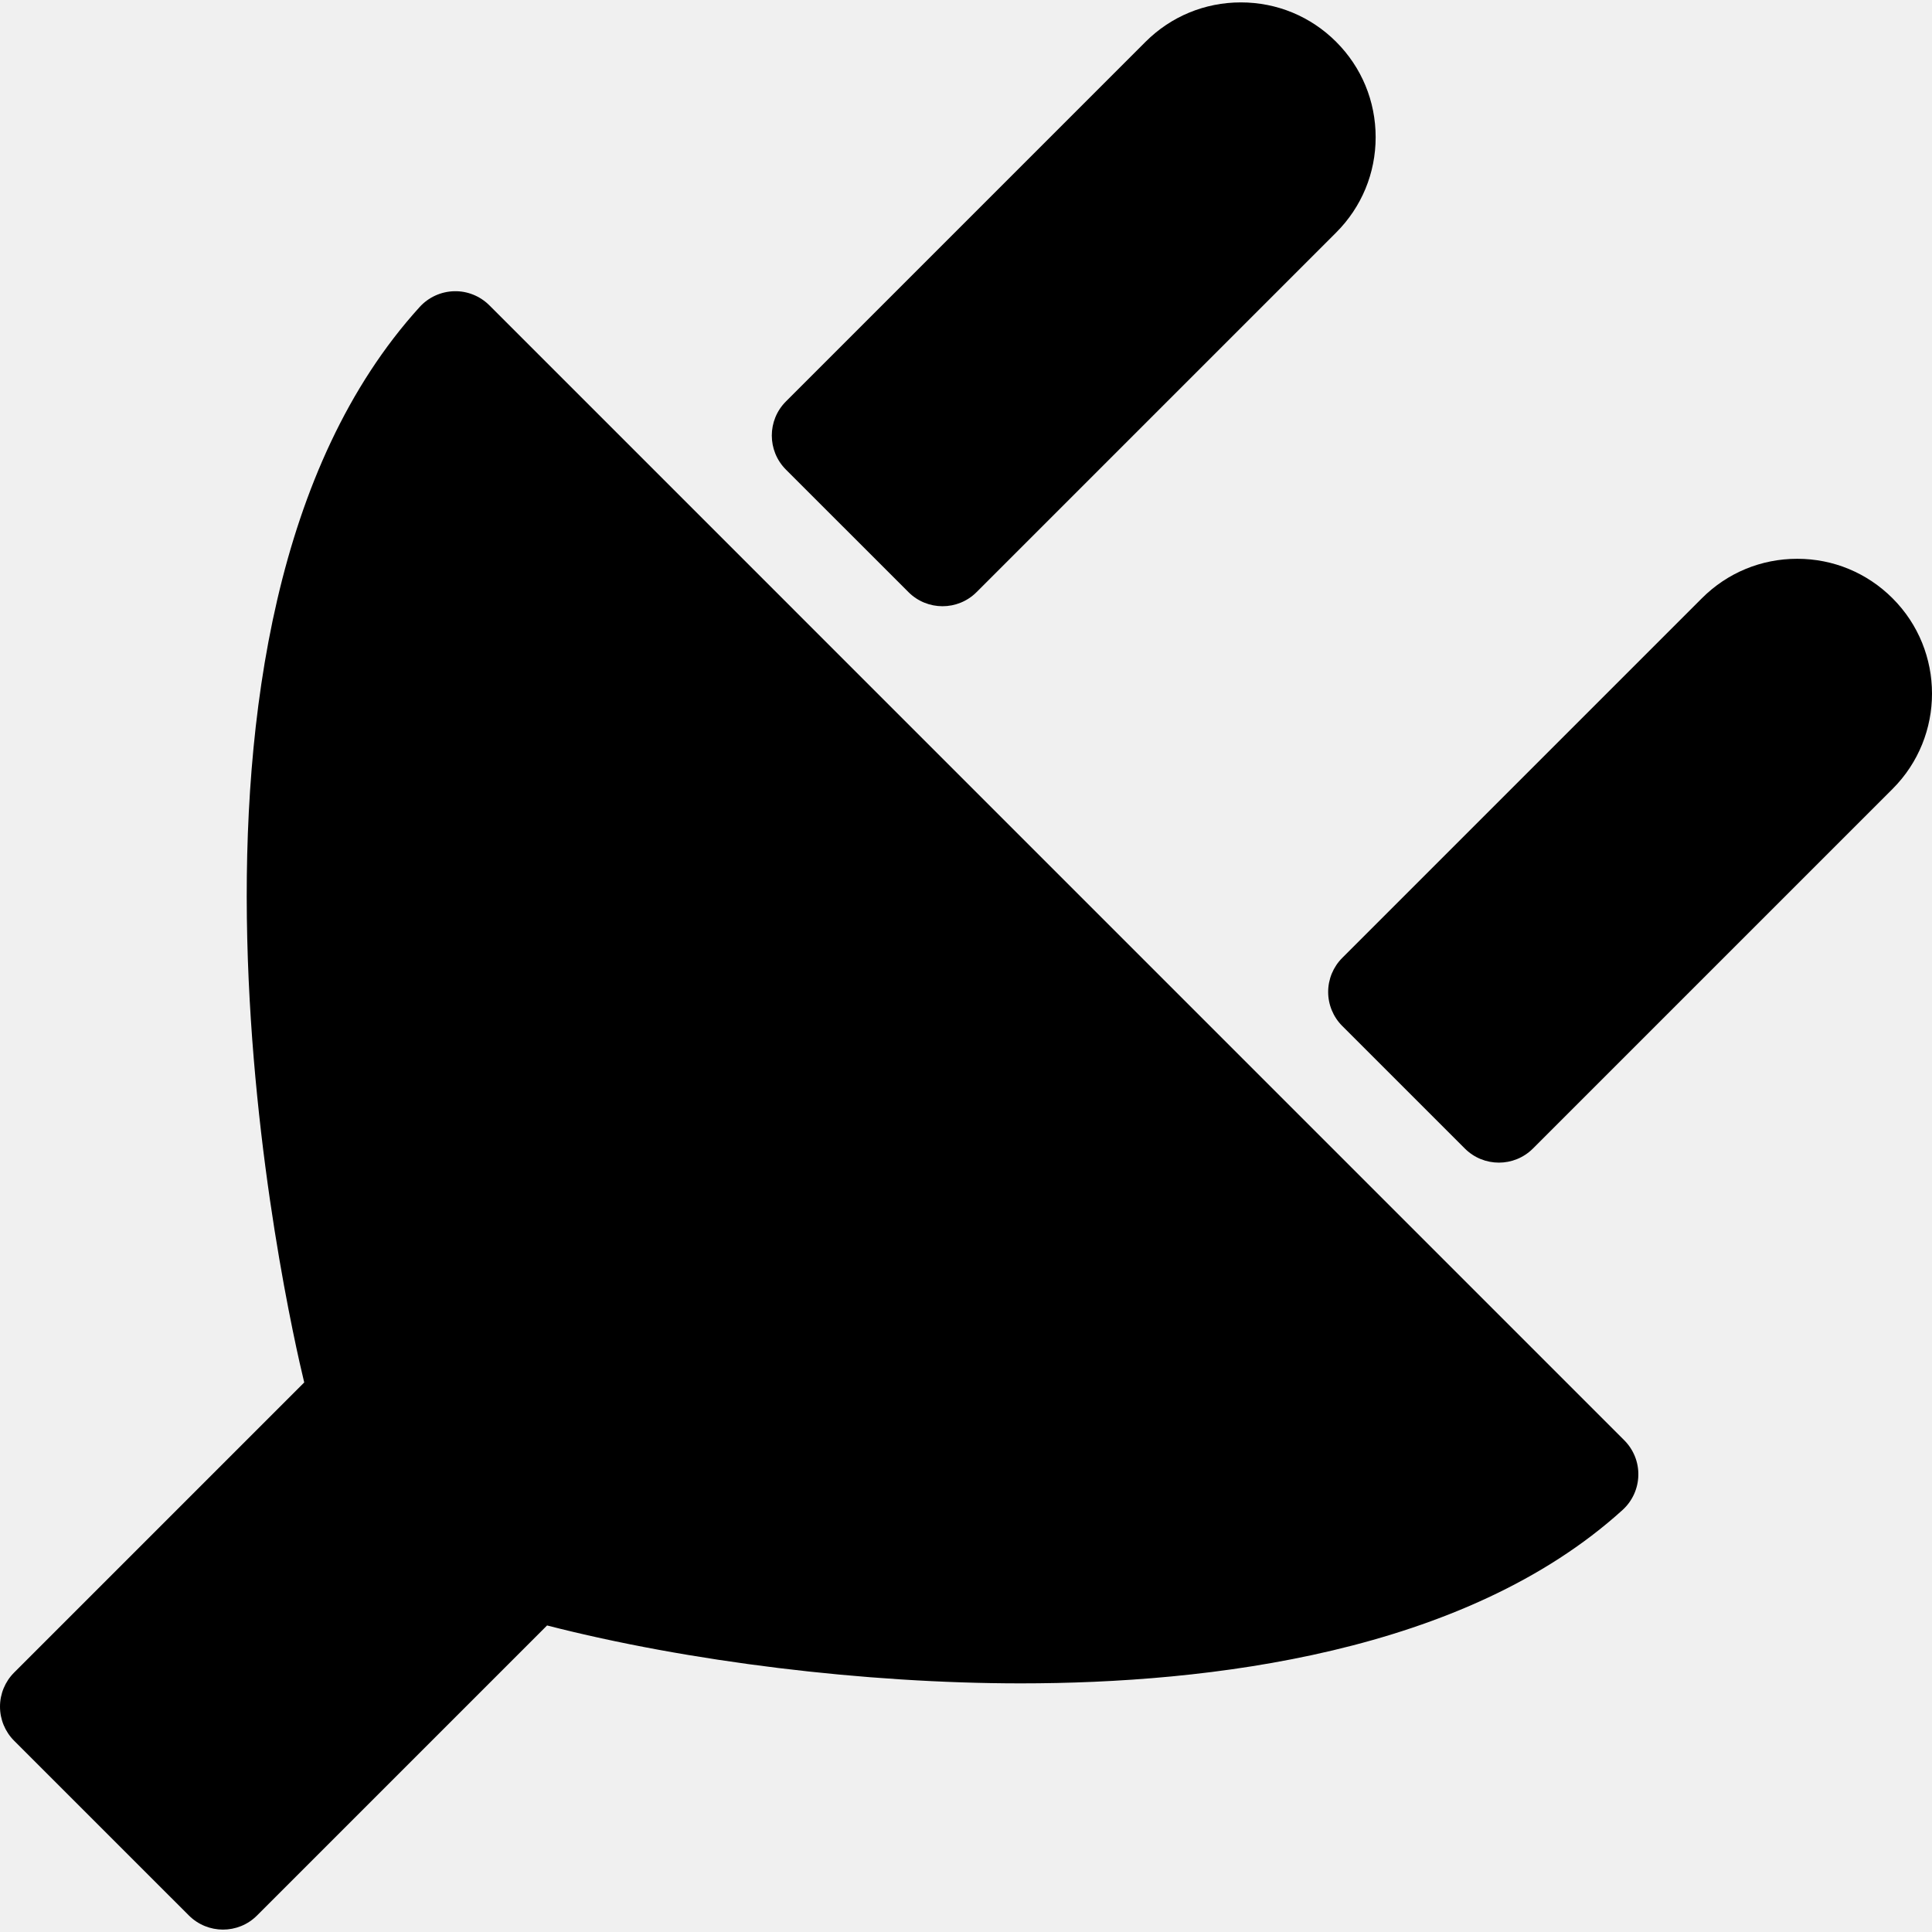
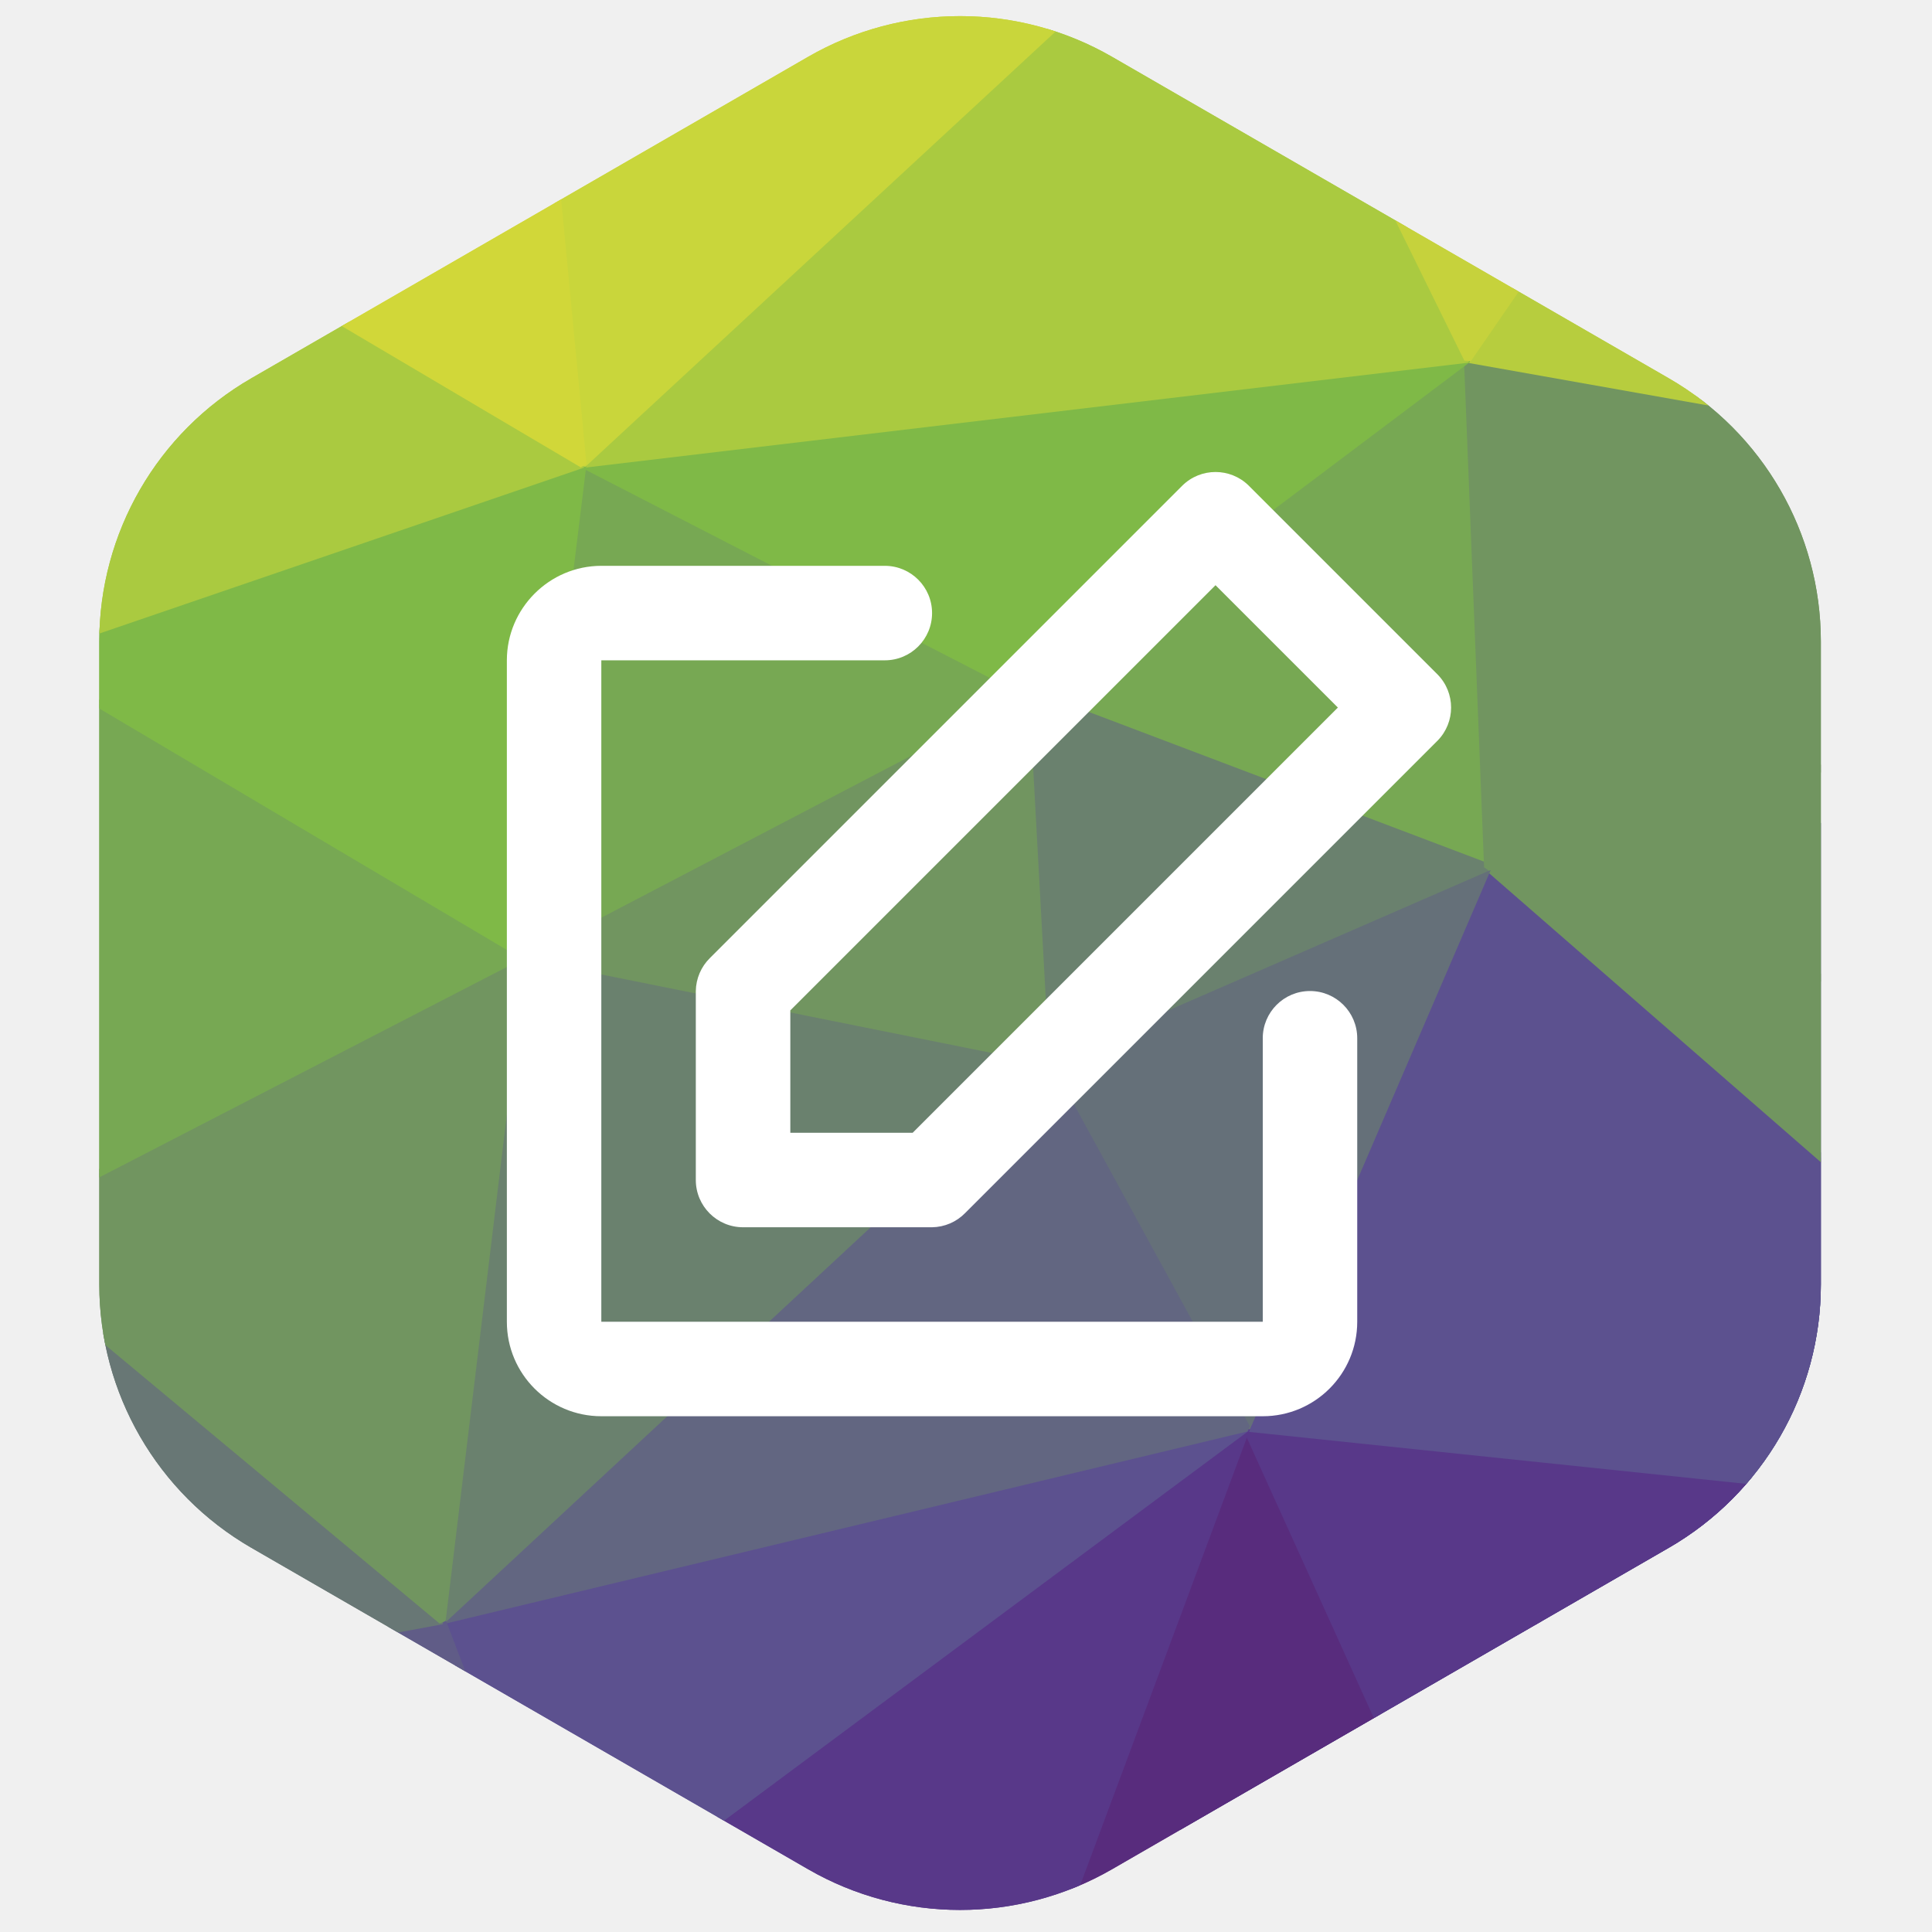
- <svg xmlns="http://www.w3.org/2000/svg" version="1.1" id="Capa_1" x="0px" y="0px" width="99.012px" height="99.012px" viewBox="0 0 99.012 99.012" style="enable-background:new 0 0 99.012 99.012;" xml:space="preserve">
-   <g>
-     <g>
-       <path d="M25.08,15.648c-0.478-0.478-1.135-0.742-1.805-0.723c-0.675,0.017-1.314,0.309-1.768,0.808    c-14.829,16.325-6.762,51.623-5.916,55.115L0.723,85.717C0.26,86.18,0,86.808,0,87.463c0,0.654,0.26,1.283,0.723,1.746    l8.958,8.957c0.482,0.48,1.114,0.723,1.746,0.723c0.631,0,1.264-0.24,1.745-0.723l14.865-14.864    c7.237,1.859,16.289,2.968,24.28,2.968c9.599,0,22.739-1.543,30.836-8.886c0.5-0.454,0.793-1.093,0.809-1.769    c0.018-0.676-0.245-1.328-0.723-1.805L25.08,15.648z" />
-       <path d="M46.557,30.345c0.482,0.482,1.114,0.723,1.746,0.723c0.632,0,1.264-0.241,1.746-0.724l18.428-18.428    c1.305-1.305,2.023-3.04,2.023-4.885c0-1.846-0.719-3.582-2.023-4.886c-1.305-1.305-3.039-2.022-4.885-2.022    c-1.845,0-3.581,0.718-4.887,2.022L40.277,20.574c-0.964,0.964-0.964,2.527,0,3.492L46.557,30.345z" />
-       <path d="M96.99,30.661c-1.305-1.305-3.039-2.024-4.885-2.024c-1.847,0-3.582,0.718-4.886,2.023L68.79,49.089    c-0.464,0.463-0.724,1.091-0.724,1.746s0.26,1.282,0.724,1.746l6.28,6.278c0.481,0.482,1.113,0.724,1.746,0.724    c0.631,0,1.264-0.241,1.746-0.724l18.43-18.429C99.686,37.735,99.686,33.353,96.99,30.661z" />
+ <svg xmlns="http://www.w3.org/2000/svg" xmlns:xlink="http://www.w3.org/1999/xlink" width="100" height="100" viewBox="0 0 100 100">
+   <defs>
+     <path id="a" d="M36.827 2.222L8.006 18.862A15.73 15.73 0 0 0 .139 32.486v33.282c0 5.62 3 10.813 7.867 13.624l28.821 16.64a15.733 15.733 0 0 0 15.732 0l28.821-16.64a15.733 15.733 0 0 0 7.867-13.624V32.485a15.73 15.73 0 0 0-7.867-13.622L52.56 2.222A15.72 15.72 0 0 0 44.693.115c-2.716 0-5.431.702-7.866 2.107z" />
+   </defs>
+   <g fill="none" fill-rule="evenodd">
+     <g transform="translate(5 .719)">
+       <mask id="b" fill="#fff">
+         <use xlink:href="#a" />
+       </mask>
+       <path fill="#0F186D" d="M56.09 107.15h53.879V41.874H56.09z" mask="url(#b)" />
+       <path fill="#583889" d="M86.478 91.485L59.409 73.347l.129-.357 52.056 5.441.067.37-24.986 12.697z" mask="url(#b)" />
+       <path fill="#583889" d="M111.574 78.626l-52.057-5.442 27.07 18.138z" mask="url(#b)" />
+       <path fill="#582C7D" d="M47.017 106.936l-.177-.264 12.494-33.555.362-.014 15.616 34.464-.184.276z" mask="url(#b)" />
+       <path fill="#582C7D" d="M59.517 73.184l-12.493 33.557 28.11.906z" mask="url(#b)" />
+       <path fill="#583889" d="M74.956 107.729L59.34 73.266l.287-.243 27.07 18.138.05.275-11.451 16.324z" mask="url(#b)" />
+       <path fill="#583889" d="M59.517 73.184l15.618 34.463 11.45-16.324z" mask="url(#b)" />
+       <path fill="#5C518F" d="M59.498 73.38l-.16-.273 12.493-29.021.31-.07 39.56 34.463-.147.342z" mask="url(#b)" />
+       <path fill="#5C518F" d="M72.01 44.162L59.517 73.185l52.056 5.441z" mask="url(#b)" />
+       <path fill="#719560" d="M71.882 44.31l.19-.333 43.728 14.51.13.226-4.166 19.952-.32.108z" mask="url(#b)" />
+       <path fill="#719560" d="M72.01 44.162l39.563 34.464 4.166-19.952z" mask="url(#b)" />
+       <path fill="#719560" d="M71.95 44.349l.006-.374 55.178-16.325.239.256-11.451 30.835-.244.117z" mask="url(#b)" />
+       <path fill="#719560" d="M127.19 27.838L72.01 44.162l43.728 14.512z" mask="url(#b)" />
+       <path fill="#583889" d="M24.06 99.672l-.058-.343 35.4-26.3.3.224-12.496 33.556-.242.117z" mask="url(#b)" />
+       <path fill="#583889" d="M59.517 73.184L24.12 99.485l22.904 7.256z" mask="url(#b)" />
+       <path fill="#5C518F" d="M23.937 99.555L17.69 83.231l.138-.26 41.644-9.976.162.347-35.398 26.3z" mask="url(#b)" />
+       <path fill="#5C518F" d="M17.872 83.16l6.248 16.325 35.398-26.3z" mask="url(#b)" />
+       <path fill="#657079" d="M48.935 54.232l.093-.272 22.905-9.977.258.257-12.493 29.022-.352.017z" mask="url(#b)" />
+       <path fill="#657079" d="M72.01 44.162L49.106 54.14l10.411 19.046z" mask="url(#b)" />
+       <path fill="#626681" d="M17.74 83.018l31.233-29.023.305.05 10.411 19.046-.126.284-41.645 9.976z" mask="url(#b)" />
+       <path fill="#626681" d="M49.106 54.139L17.873 83.16l41.644-9.976z" mask="url(#b)" />
+       <path fill="#77A853" d="M47.996 35.276l-.048-.34 22.903-17.23.314.148 1.041 26.301-.264.19z" mask="url(#b)" />
+       <path fill="#77A853" d="M70.97 17.862L48.065 35.093l23.946 9.07z" mask="url(#b)" />
+       <path fill="#6A816E" d="M48.91 54.15l-1.04-19.046.264-.194 23.946 9.07.01.362-22.906 9.977z" mask="url(#b)" />
+       <path fill="#6A816E" d="M72.01 44.162l-23.946-9.068 1.042 19.045z" mask="url(#b)" />
+       <path fill="#6A816E" d="M17.678 83.137l4.165-34.463.232-.169 27.07 5.443.094.334-31.234 29.022z" mask="url(#b)" />
+       <path fill="#6A816E" d="M49.106 54.139l-27.068-5.442-4.165 34.464z" mask="url(#b)" />
+       <path fill="#719560" d="M71.815 44.17l-1.041-26.3.23-.2 56.22 9.976.021.38L72.066 44.35z" mask="url(#b)" />
+       <path fill="#719560" d="M70.97 17.862l1.04 26.3 55.18-16.324z" mask="url(#b)" />
+       <path fill="#B7CD3E" d="M70.935 18.054l-.127-.303L83.302-.39l.268-.053 43.726 28.115-.14.357z" mask="url(#b)" />
+       <path fill="#B7CD3E" d="M83.463-.277L70.97 17.861l56.22 9.977z" mask="url(#b)" />
+       <path fill="#605C87" d="M-16.531 89.7l.011-.382 34.357-6.348.218.121 6.247 16.326-.23.26z" mask="url(#b)" />
+       <path fill="#605C87" d="M-16.484 89.51l40.604 9.976-6.248-16.326z" mask="url(#b)" />
+       <path fill="#719560" d="M21.998 48.89l-.052-.366L47.974 34.92l.287.162 1.04 19.046-.233.203z" mask="url(#b)" />
+       <path fill="#719560" d="M48.065 35.093L22.037 48.697l27.069 5.441z" mask="url(#b)" />
+       <path fill="#77A853" d="M21.843 48.674l3.123-25.394.284-.15 22.905 11.79v.347L22.128 48.87z" mask="url(#b)" />
+       <path fill="#77A853" d="M25.16 23.303l-3.123 25.394 26.027-13.604z" mask="url(#b)" />
+       <path fill="#7FB947" d="M25.071 23.477l.066-.368 45.81-5.442.14.351L48.183 35.25l-.207.017z" mask="url(#b)" />
+       <path fill="#7FB947" d="M70.97 17.862l-45.81 5.44 22.905 11.791z" mask="url(#b)" />
+       <path fill="#687775" d="M-16.666 89.438l10.41-26.302.308-.077 23.945 19.952-.089.342-34.358 6.35z" mask="url(#b)" />
+       <path fill="#687775" d="M-6.073 63.208L-16.484 89.51l34.357-6.348z" mask="url(#b)" />
+       <path fill="#719560" d="M-6.198 63.359l.034-.324 28.111-14.51.284.196-4.164 34.464-.319.126z" mask="url(#b)" />
+       <path fill="#719560" d="M22.037 48.697l-28.11 14.51 23.945 19.954z" mask="url(#b)" />
+       <path fill="#77A853" d="M-6.269 63.195l2.083-29.929.295-.155 26.028 15.42-.01.34-28.11 14.511z" mask="url(#b)" />
+       <path fill="#77A853" d="M-3.991 33.28l-2.082 29.928 28.11-14.51z" mask="url(#b)" />
+       <path fill="#AACA40" d="M25.027 23.16L58.343-7.677l.309.058 12.493 25.394-.152.28-45.81 5.442z" mask="url(#b)" />
+       <path fill="#AACA40" d="M58.476-7.533L25.161 23.304 70.97 17.86z" mask="url(#b)" />
+       <path fill="#C6D23C" d="M70.794 17.948L58.3-7.446l.23-.274L83.519-.465l.107.298-12.494 18.14z" mask="url(#b)" />
+       <path fill="#C6D23C" d="M83.463-.277L58.477-7.533 70.97 17.861z" mask="url(#b)" />
+       <path fill="#7FB947" d="M-4.092 33.447l.037-.352 29.152-9.977.258.209-3.123 25.395-.295.144z" mask="url(#b)" />
+       <path fill="#7FB947" d="M25.16 23.303L-3.99 33.28l26.027 15.417z" mask="url(#b)" />
+       <path fill="#AACA40" d="M-4.187 33.28V6.071l.295-.17L25.26 23.135l-.037.354-29.15 9.976z" mask="url(#b)" />
+       <path fill="#AACA40" d="M-3.991 6.071V33.28l29.15-9.975z" mask="url(#b)" />
+       <path fill="#C9D63B" d="M24.966 23.322L21.84-9.328l.205-.214 36.44 1.815.122.338-33.315 30.835z" mask="url(#b)" />
+       <path fill="#C9D63B" d="M58.476-7.533L22.037-9.346l3.124 32.65z" mask="url(#b)" />
+       <path fill="#D1D739" d="M-4.09 6.24l-.002-.336L21.937-9.515l.295.15 3.122 32.65-.294.186z" mask="url(#b)" />
+       <path fill="#D1D739" d="M22.037-9.347L-3.99 6.071 25.16 23.303z" mask="url(#b)" />
    </g>
+     <path fill="#FFF" d="M65.36 53.74a2.445 2.445 0 1 1 4.89 0v14.674a4.89 4.89 0 0 1-4.89 4.89H31.125a4.89 4.89 0 0 1-4.89-4.89V34.178c0-2.69 2.2-4.891 4.89-4.891h14.673a2.445 2.445 0 1 1 0 4.891H31.124v34.236h34.237V53.741zm-24.453 4.892h6.333l22.009-22.009-6.334-6.333-22.008 22.008v6.334zm-4.158-9.048l24.455-24.455a2.447 2.447 0 0 1 3.423 0l9.782 9.782a2.445 2.445 0 0 1 0 3.424L49.954 62.789a2.443 2.443 0 0 1-1.712.734h-9.78a2.447 2.447 0 0 1-2.447-2.446v-9.781a2.45 2.45 0 0 1 .734-1.712z" />
  </g>
-   <g>
- </g>
-   <g>
- </g>
-   <g>
- </g>
-   <g>
- </g>
-   <g>
- </g>
-   <g>
- </g>
-   <g>
- </g>
-   <g>
- </g>
-   <g>
- </g>
-   <g>
- </g>
-   <g>
- </g>
-   <g>
- </g>
-   <g>
- </g>
-   <g>
- </g>
-   <g>
- </g>
</svg>
